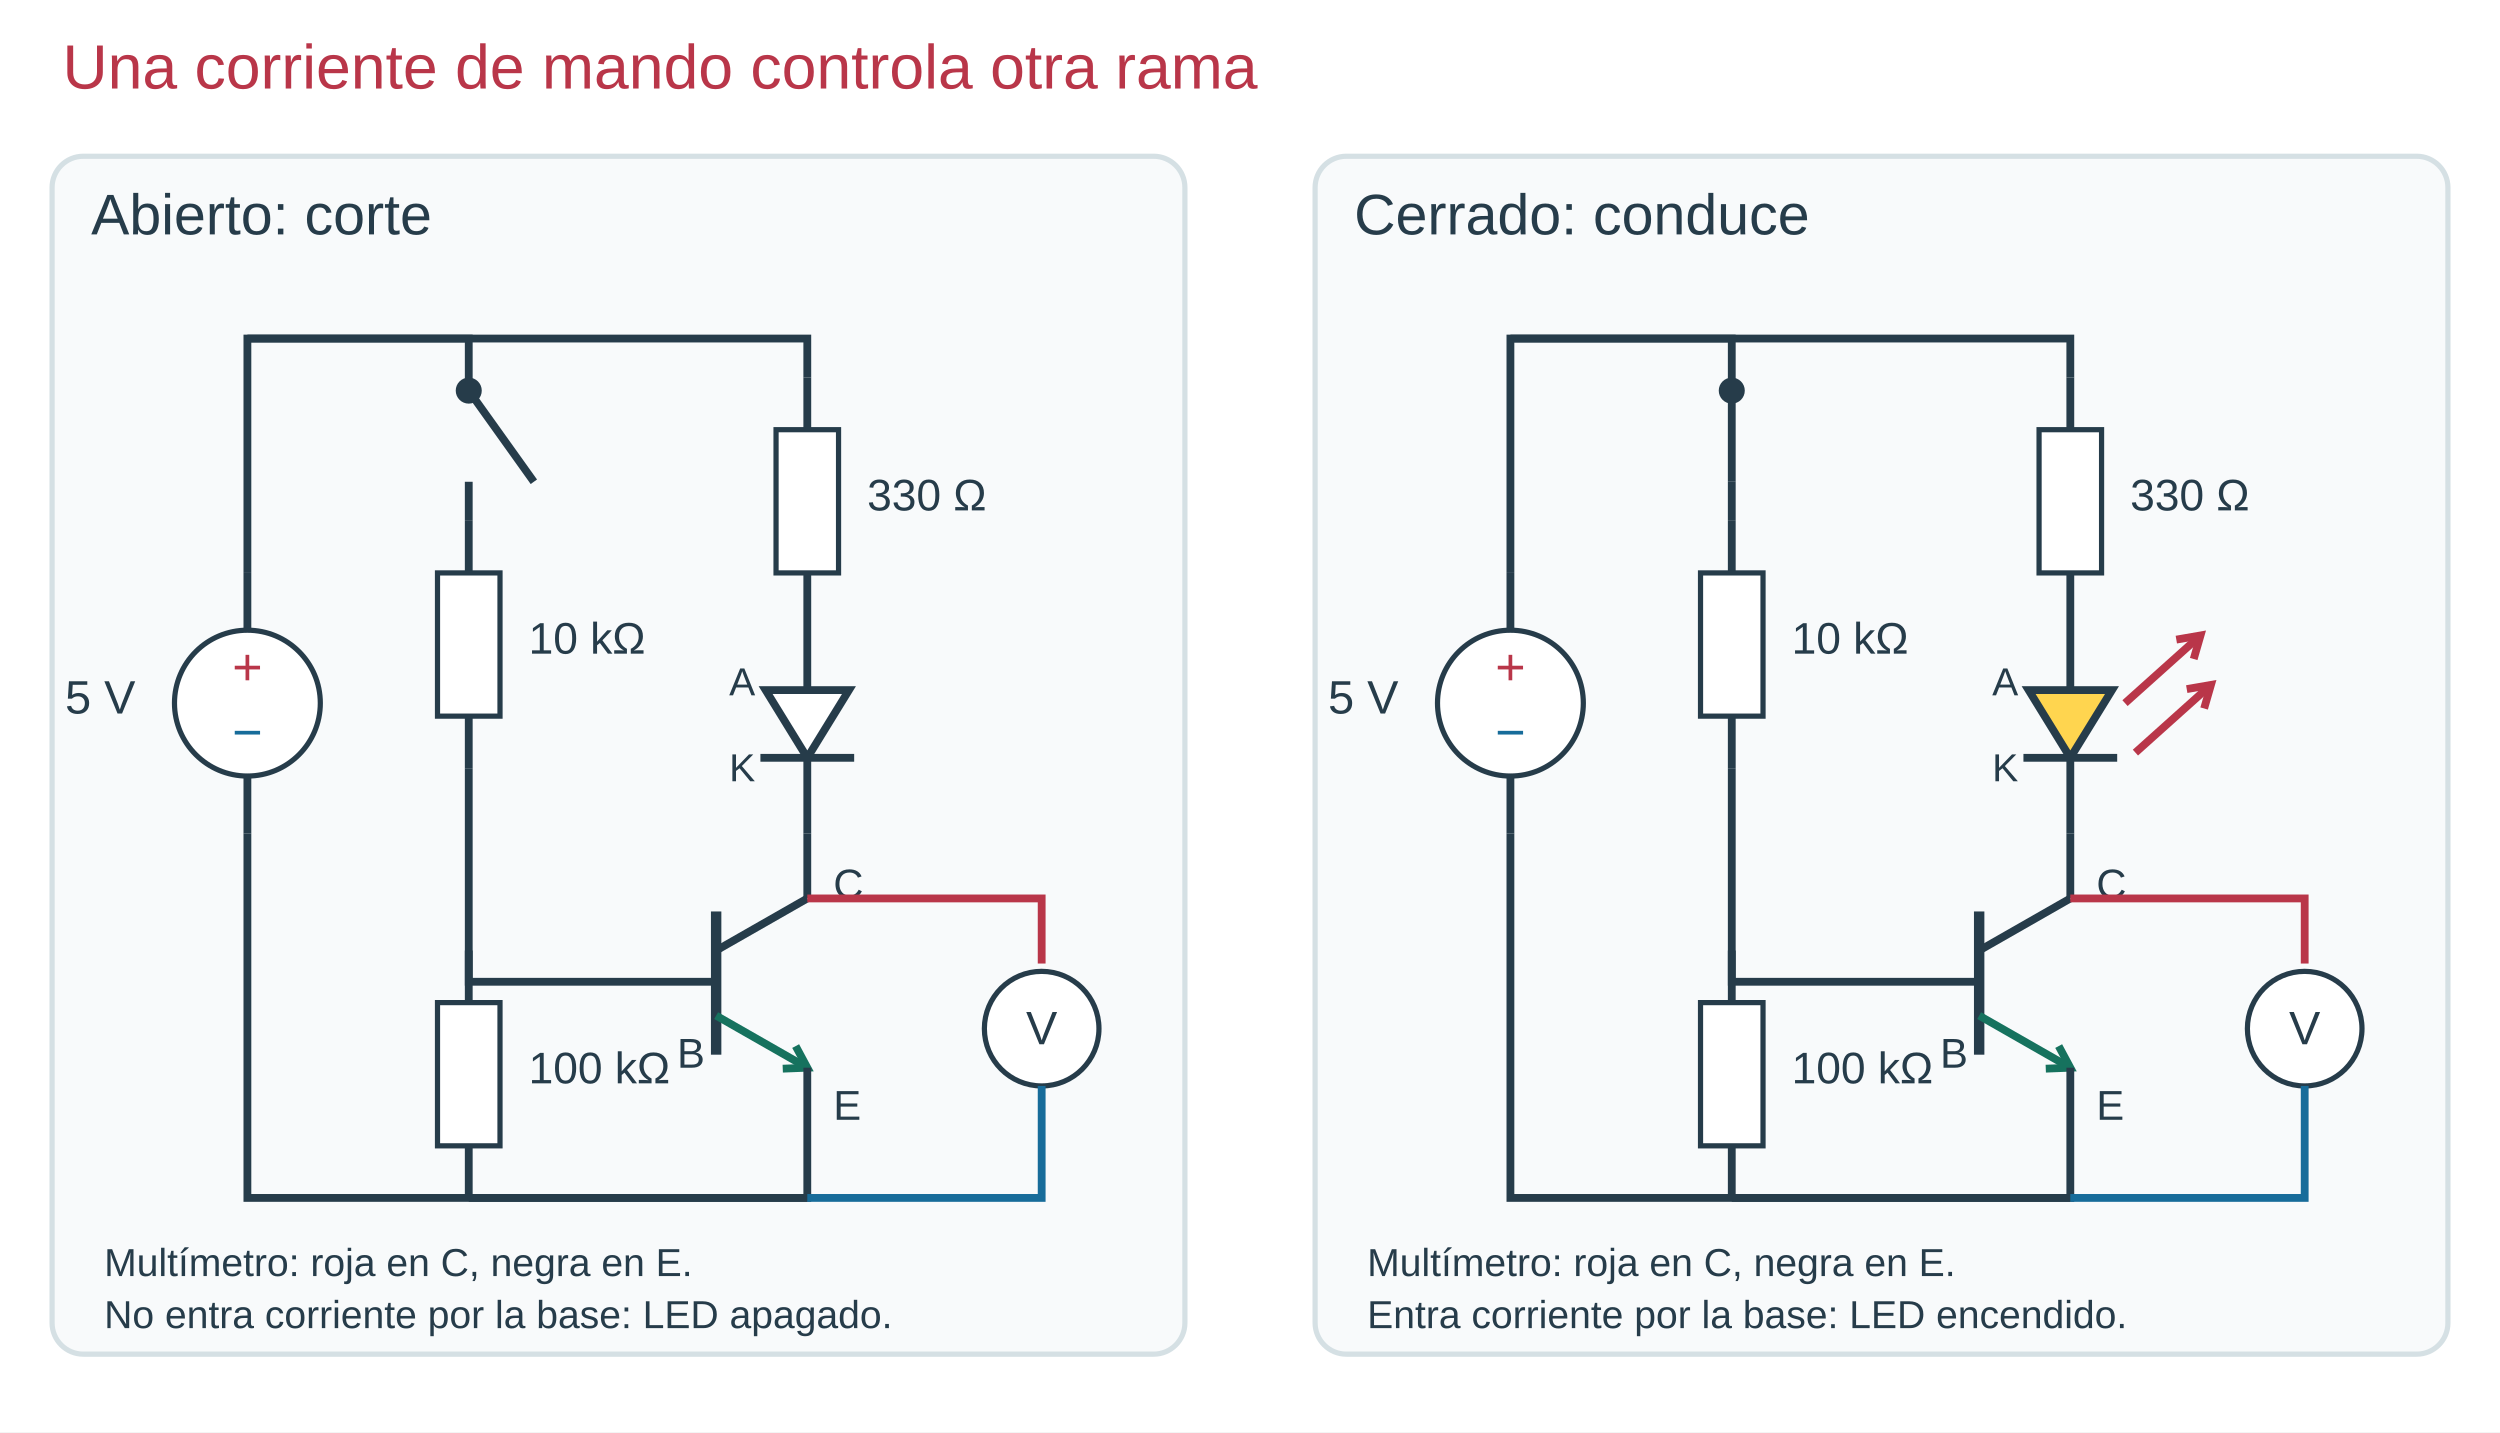
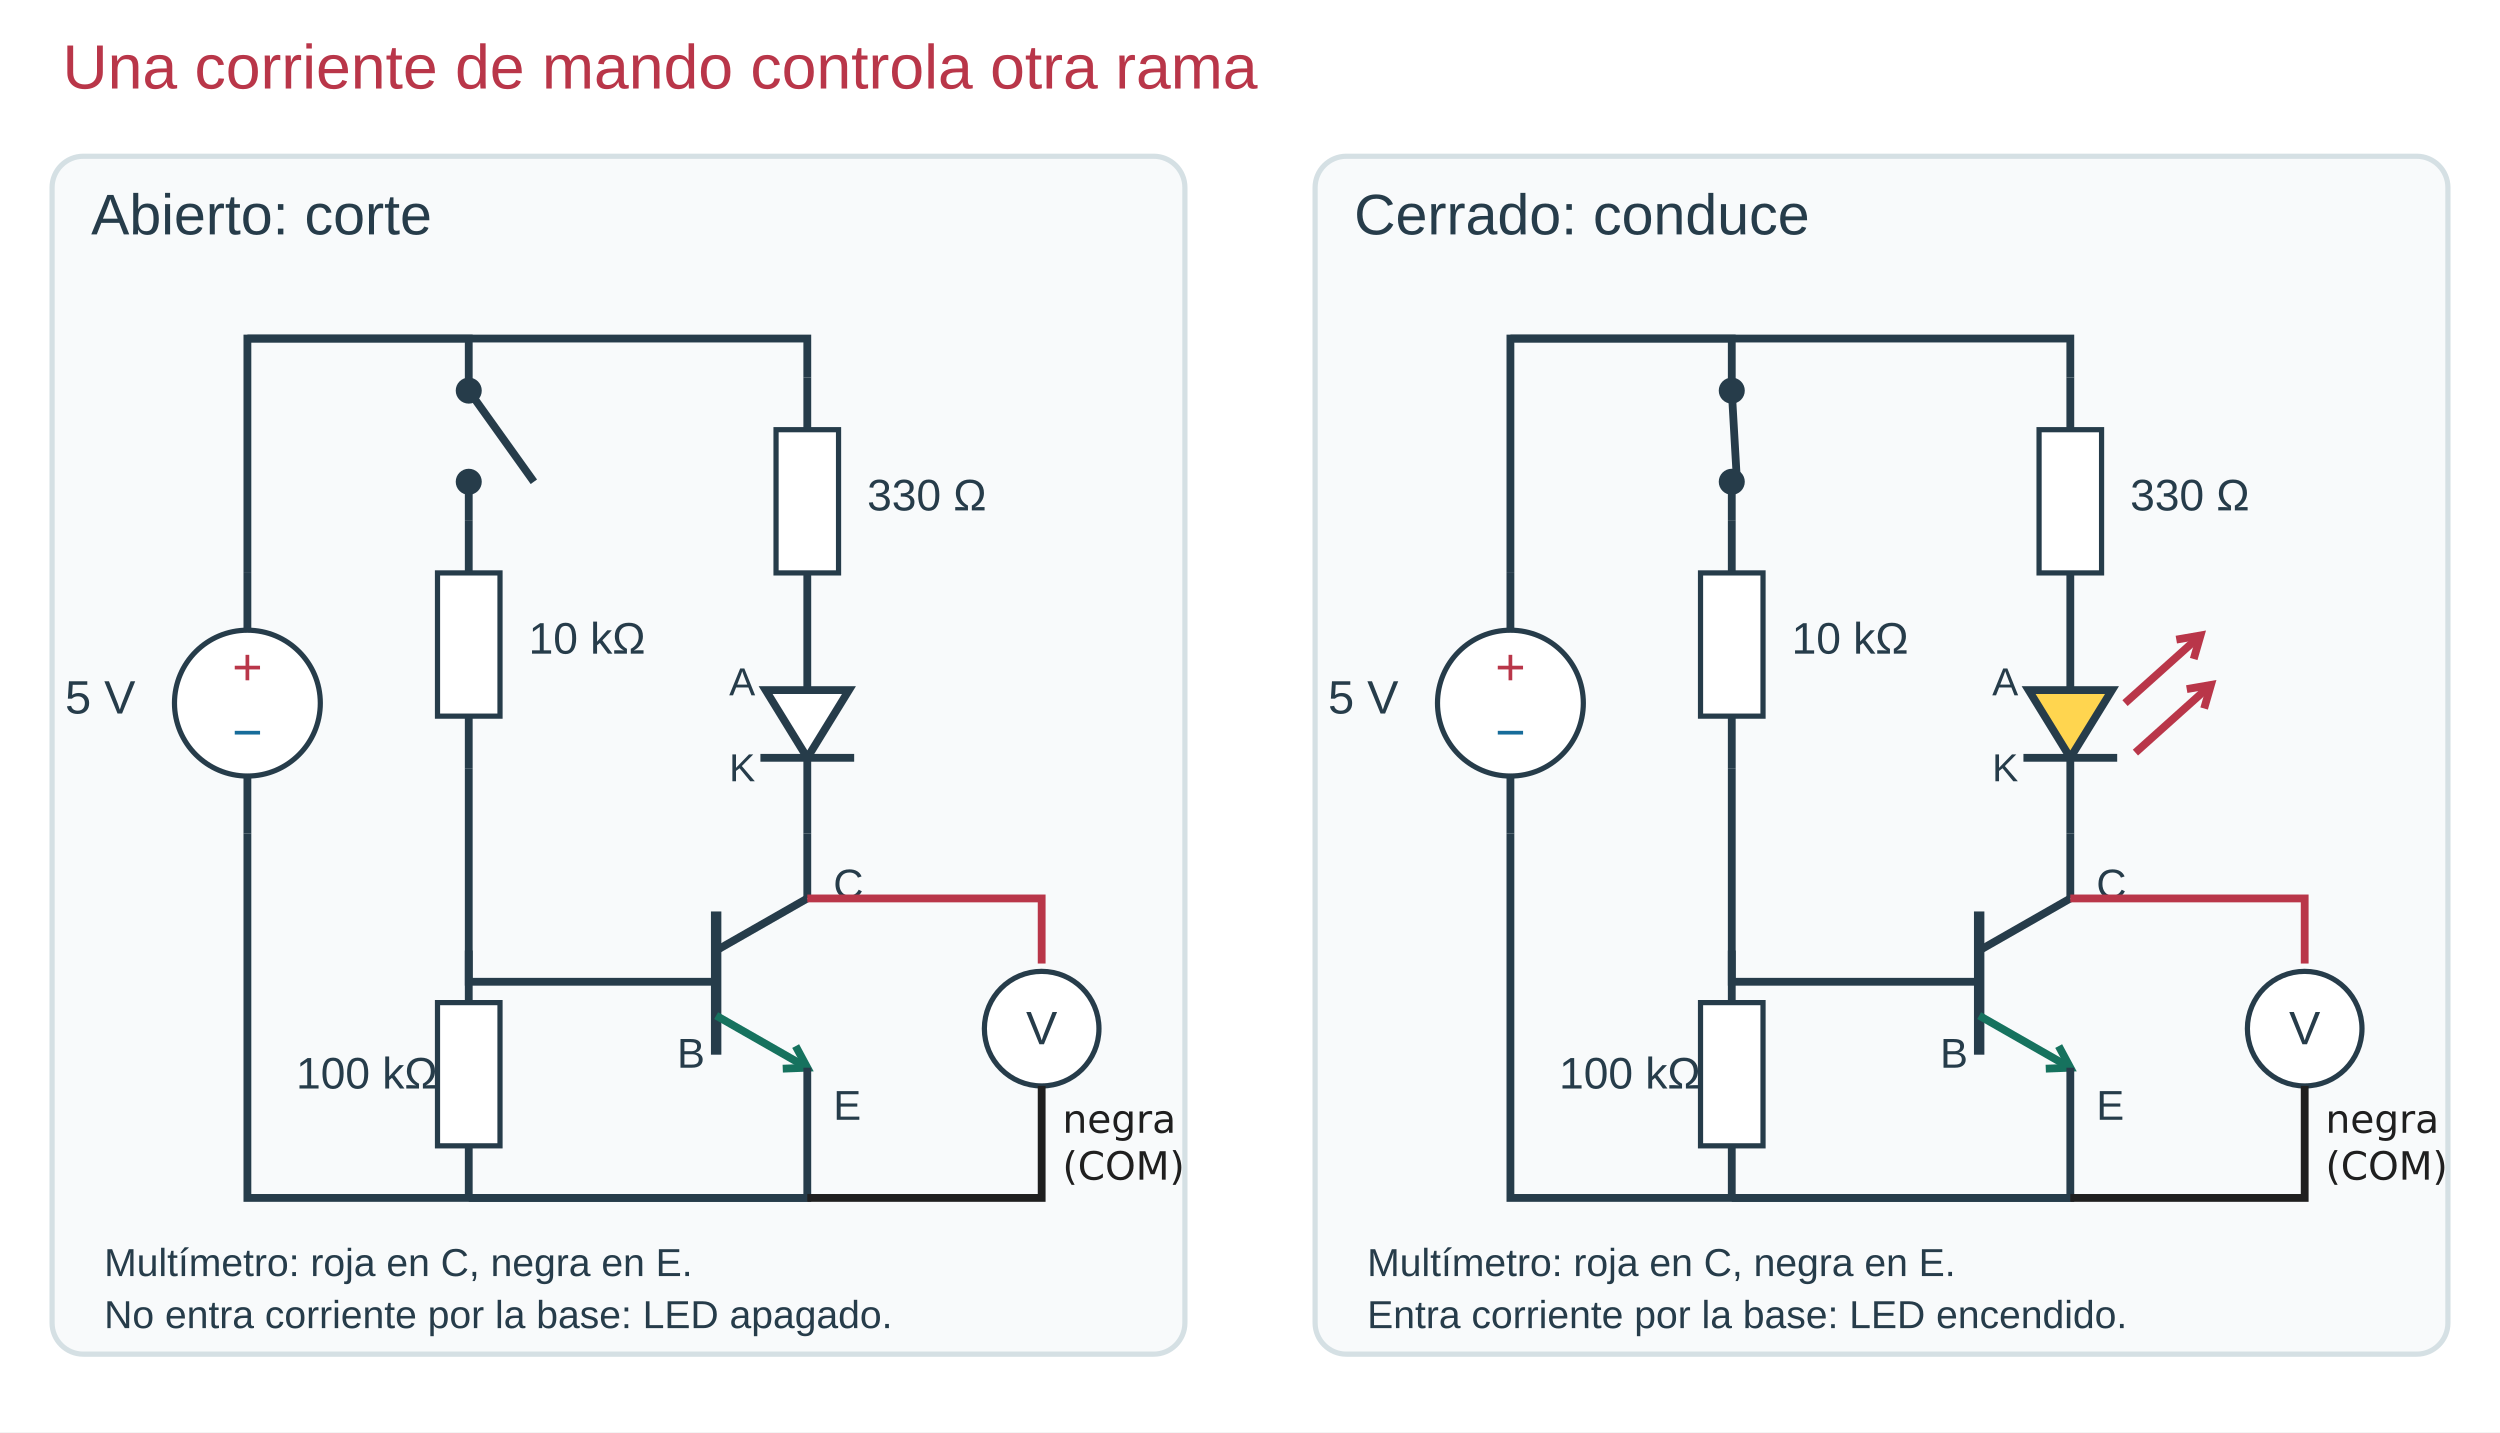
<svg xmlns="http://www.w3.org/2000/svg" viewBox="0 0 960 550" role="img" aria-labelledby="title">
  <rect width="960" height="550" fill="white" />
  <g font-family="Arial, sans-serif">
    <text x="24" y="34" font-size="24" fill="#b93649" text-anchor="start">Una corriente de mando controla otra rama</text>
    <rect x="20" y="60" width="435" height="460" rx="12" fill="#f8fafb" stroke="#d5e0e4" stroke-width="2" />
    <text x="35" y="90" font-size="22" fill="#263c4a" text-anchor="start">Abierto: corte</text>
    <path d="M95,220 L95,242" stroke="#263c4a" stroke-width="3" fill="none" stroke-dasharray="" />
    <circle cx="95" cy="270" r="28" fill="white" stroke="#263c4a" stroke-width="2" />
    <text x="95" y="263" font-size="20" fill="#b93649" text-anchor="middle">+</text>
    <text x="95" y="288" font-size="20" fill="#176c9a" text-anchor="middle">−</text>
    <path d="M95,298 L95,320" stroke="#263c4a" stroke-width="3" fill="none" stroke-dasharray="" />
    <text x="52" y="274" font-size="18" fill="#263c4a" text-anchor="end">5 V</text>
    <path d="M95,220 V130 H310 V145" stroke="#263c4a" stroke-width="3" fill="none" />
    <path d="M310,145 L310,165" stroke="#263c4a" stroke-width="3" fill="none" stroke-dasharray="" />
    <rect x="298" y="165" width="24" height="55" rx="0" fill="white" stroke="#263c4a" stroke-width="2" />
    <path d="M310,220 L310,240" stroke="#263c4a" stroke-width="3" fill="none" stroke-dasharray="" />
    <text x="333" y="196" font-size="17" fill="#263c4a" text-anchor="start">330 Ω</text>
    <path d="M310,240 L310,265" stroke="#263c4a" stroke-width="3" fill="none" stroke-dasharray="" />
    <path d="M294,265 L326,265 L310,291 Z" fill="white" stroke="#263c4a" stroke-width="3" />
    <path d="M292,291 L328,291" stroke="#263c4a" stroke-width="3" fill="none" stroke-dasharray="" />
    <path d="M310,291 L310,320" stroke="#263c4a" stroke-width="3" fill="none" stroke-dasharray="" />
    <text x="280" y="267" font-size="15" fill="#263c4a" text-anchor="start">A</text>
    <text x="280" y="300" font-size="15" fill="#263c4a" text-anchor="start">K</text>
    <path d="M310,320 L310,345" stroke="#263c4a" stroke-width="3" fill="none" stroke-dasharray="" />
    <path d="M275,350 L275,405" stroke="#263c4a" stroke-width="4" fill="none" stroke-dasharray="" />
    <path d="M275,365 L310,345" stroke="#263c4a" stroke-width="3" fill="none" stroke-dasharray="" />
    <path d="M275,390 L310,410" stroke="#16725e" stroke-width="3" fill="none" stroke-dasharray="" />
    <path d="M302,405 L310,410 L302,415" fill="none" stroke="#16725e" stroke-width="3" transform="rotate(29.74488 310 410)" />
    <path d="M310,410 V460 H95 V320" stroke="#263c4a" stroke-width="3" fill="none" />
    <text x="320" y="345" font-size="16" fill="#263c4a" text-anchor="start">C</text>
    <text x="320" y="430" font-size="16" fill="#263c4a" text-anchor="start">E</text>
    <text x="260" y="410" font-size="16" fill="#263c4a" text-anchor="start">B</text>
    <path d="M95,130 H180 V150" stroke="#263c4a" stroke-width="3" fill="none" />
    <circle cx="180" cy="150" r="5" fill="#263c4a" />
    <text x="190" y="141" font-size="16" fill="#263c4a" text-anchor="start" />
    <path d="M180,150 L205,185" stroke="#263c4a" stroke-width="3" fill="none" stroke-dasharray="" />
+     <circle cx="180" cy="185" r="5" fill="#263c4a" />
    <path d="M180,185 L180,200" stroke="#263c4a" stroke-width="3" fill="none" stroke-dasharray="" />
    <path d="M180,200 L180,220" stroke="#263c4a" stroke-width="3" fill="none" stroke-dasharray="" />
    <rect x="168" y="220" width="24" height="55" rx="0" fill="white" stroke="#263c4a" stroke-width="2" />
    <path d="M180,275 L180,295" stroke="#263c4a" stroke-width="3" fill="none" stroke-dasharray="" />
    <text x="203" y="251" font-size="17" fill="#263c4a" text-anchor="start">10 kΩ</text>
    <path d="M180,295 V377 H275" stroke="#263c4a" stroke-width="3" fill="none" />
    <path d="M180,365 L180,385" stroke="#263c4a" stroke-width="3" fill="none" stroke-dasharray="" />
    <rect x="168" y="385" width="24" height="55" rx="0" fill="white" stroke="#263c4a" stroke-width="2" />
    <path d="M180,440 L180,460" stroke="#263c4a" stroke-width="3" fill="none" stroke-dasharray="" />
-     <text x="203" y="416" font-size="17" fill="#263c4a" text-anchor="start">100 kΩ</text>
+     <text x="168" y="418" font-size="17" fill="#263c4a" text-anchor="end">100 kΩ</text>
    <path d="M180,460 H310" stroke="#263c4a" stroke-width="3" fill="none" />
    <path d="M310,345 H400 V370" stroke="#b93649" stroke-width="3" fill="none" />
    <circle cx="400" cy="395" r="22" fill="white" stroke="#263c4a" stroke-width="2" />
    <text x="400" y="401" font-size="18" fill="#263c4a" text-anchor="middle">V</text>
-     <path d="M400,417 V460 H310" stroke="#176c9a" stroke-width="3" fill="none" />
+     <path d="M400,417 V460 H310" stroke="#1f1f1f" stroke-width="3" fill="none" />
    <text x="40" y="490" font-size="15" fill="#263c4a" text-anchor="start">Multímetro: roja en C, negra en E.</text>
    <text x="40" y="510" font-size="15" fill="#263c4a" text-anchor="start">No entra corriente por la base: LED apagado.</text>
    <rect x="505" y="60" width="435" height="460" rx="12" fill="#f8fafb" stroke="#d5e0e4" stroke-width="2" />
    <text x="520" y="90" font-size="22" fill="#263c4a" text-anchor="start">Cerrado: conduce</text>
    <path d="M580,220 L580,242" stroke="#263c4a" stroke-width="3" fill="none" stroke-dasharray="" />
    <circle cx="580" cy="270" r="28" fill="white" stroke="#263c4a" stroke-width="2" />
    <text x="580" y="263" font-size="20" fill="#b93649" text-anchor="middle">+</text>
    <text x="580" y="288" font-size="20" fill="#176c9a" text-anchor="middle">−</text>
    <path d="M580,298 L580,320" stroke="#263c4a" stroke-width="3" fill="none" stroke-dasharray="" />
    <text x="537" y="274" font-size="18" fill="#263c4a" text-anchor="end">5 V</text>
    <path d="M580,220 V130 H795 V145" stroke="#263c4a" stroke-width="3" fill="none" />
    <path d="M795,145 L795,165" stroke="#263c4a" stroke-width="3" fill="none" stroke-dasharray="" />
    <rect x="783" y="165" width="24" height="55" rx="0" fill="white" stroke="#263c4a" stroke-width="2" />
    <path d="M795,220 L795,240" stroke="#263c4a" stroke-width="3" fill="none" stroke-dasharray="" />
    <text x="818" y="196" font-size="17" fill="#263c4a" text-anchor="start">330 Ω</text>
    <path d="M795,240 L795,265" stroke="#263c4a" stroke-width="3" fill="none" stroke-dasharray="" />
    <path d="M779,265 L811,265 L795,291 Z" fill="#ffd54f" stroke="#263c4a" stroke-width="3" />
    <path d="M777,291 L813,291" stroke="#263c4a" stroke-width="3" fill="none" stroke-dasharray="" />
    <path d="M795,291 L795,320" stroke="#263c4a" stroke-width="3" fill="none" stroke-dasharray="" />
    <text x="765" y="267" font-size="15" fill="#263c4a" text-anchor="start">A</text>
    <text x="765" y="300" font-size="15" fill="#263c4a" text-anchor="start">K</text>
    <path d="M816,270 L845,244" stroke="#b93649" stroke-width="3" fill="none" stroke-dasharray="" />
    <path d="M837,239 L845,244 L837,249" fill="none" stroke="#b93649" stroke-width="3" transform="rotate(-41.87787 845 244)" />
    <path d="M820,289 L849,263" stroke="#b93649" stroke-width="3" fill="none" stroke-dasharray="" />
    <path d="M841,258 L849,263 L841,268" fill="none" stroke="#b93649" stroke-width="3" transform="rotate(-41.87787 849 263)" />
    <path d="M795,320 L795,345" stroke="#263c4a" stroke-width="3" fill="none" stroke-dasharray="" />
    <path d="M760,350 L760,405" stroke="#263c4a" stroke-width="4" fill="none" stroke-dasharray="" />
    <path d="M760,365 L795,345" stroke="#263c4a" stroke-width="3" fill="none" stroke-dasharray="" />
    <path d="M760,390 L795,410" stroke="#16725e" stroke-width="3" fill="none" stroke-dasharray="" />
    <path d="M787,405 L795,410 L787,415" fill="none" stroke="#16725e" stroke-width="3" transform="rotate(29.74488 795 410)" />
    <path d="M795,410 V460 H580 V320" stroke="#263c4a" stroke-width="3" fill="none" />
    <text x="805" y="345" font-size="16" fill="#263c4a" text-anchor="start">C</text>
    <text x="805" y="430" font-size="16" fill="#263c4a" text-anchor="start">E</text>
    <text x="745" y="410" font-size="16" fill="#263c4a" text-anchor="start">B</text>
    <path d="M580,130 H665 V150" stroke="#263c4a" stroke-width="3" fill="none" />
    <circle cx="665" cy="150" r="5" fill="#263c4a" />
    <text x="675" y="141" font-size="16" fill="#263c4a" text-anchor="start" />
-     <path d="M665,150 L665,185" stroke="#263c4a" stroke-width="3" fill="none" stroke-dasharray="" />
+     <path d="M665,150 L667,185" stroke="#263c4a" stroke-width="3" fill="none" stroke-dasharray="" />
+     <circle cx="665" cy="185" r="5" fill="#263c4a" />
    <path d="M665,185 L665,200" stroke="#263c4a" stroke-width="3" fill="none" stroke-dasharray="" />
    <path d="M665,200 L665,220" stroke="#263c4a" stroke-width="3" fill="none" stroke-dasharray="" />
    <rect x="653" y="220" width="24" height="55" rx="0" fill="white" stroke="#263c4a" stroke-width="2" />
    <path d="M665,275 L665,295" stroke="#263c4a" stroke-width="3" fill="none" stroke-dasharray="" />
    <text x="688" y="251" font-size="17" fill="#263c4a" text-anchor="start">10 kΩ</text>
    <path d="M665,295 V377 H760" stroke="#263c4a" stroke-width="3" fill="none" />
    <path d="M665,365 L665,385" stroke="#263c4a" stroke-width="3" fill="none" stroke-dasharray="" />
    <rect x="653" y="385" width="24" height="55" rx="0" fill="white" stroke="#263c4a" stroke-width="2" />
    <path d="M665,440 L665,460" stroke="#263c4a" stroke-width="3" fill="none" stroke-dasharray="" />
-     <text x="688" y="416" font-size="17" fill="#263c4a" text-anchor="start">100 kΩ</text>
+     <text x="653" y="418" font-size="17" fill="#263c4a" text-anchor="end">100 kΩ</text>
    <path d="M665,460 H795" stroke="#263c4a" stroke-width="3" fill="none" />
    <path d="M795,345 H885 V370" stroke="#b93649" stroke-width="3" fill="none" />
    <circle cx="885" cy="395" r="22" fill="white" stroke="#263c4a" stroke-width="2" />
    <text x="885" y="401" font-size="18" fill="#263c4a" text-anchor="middle">V</text>
-     <path d="M885,417 V460 H795" stroke="#176c9a" stroke-width="3" fill="none" />
+     <path d="M885,417 V460 H795" stroke="#1f1f1f" stroke-width="3" fill="none" />
    <text x="525" y="490" font-size="15" fill="#263c4a" text-anchor="start">Multímetro: roja en C, negra en E.</text>
    <text x="525" y="510" font-size="15" fill="#263c4a" text-anchor="start">Entra corriente por la base: LED encendido.</text>
  </g>
+   <text x="408" y="435" font-size="15" fill="#1f1f1f" text-anchor="start" font-family="Verdana, 'DejaVu Sans', Arial, sans-serif">negra</text>
+   <text x="408" y="453" font-size="15" fill="#1f1f1f" text-anchor="start" font-family="Verdana, 'DejaVu Sans', Arial, sans-serif">(COM)</text>
+   <text x="893" y="435" font-size="15" fill="#1f1f1f" text-anchor="start" font-family="Verdana, 'DejaVu Sans', Arial, sans-serif">negra</text>
+   <text x="893" y="453" font-size="15" fill="#1f1f1f" text-anchor="start" font-family="Verdana, 'DejaVu Sans', Arial, sans-serif">(COM)</text>
</svg>
